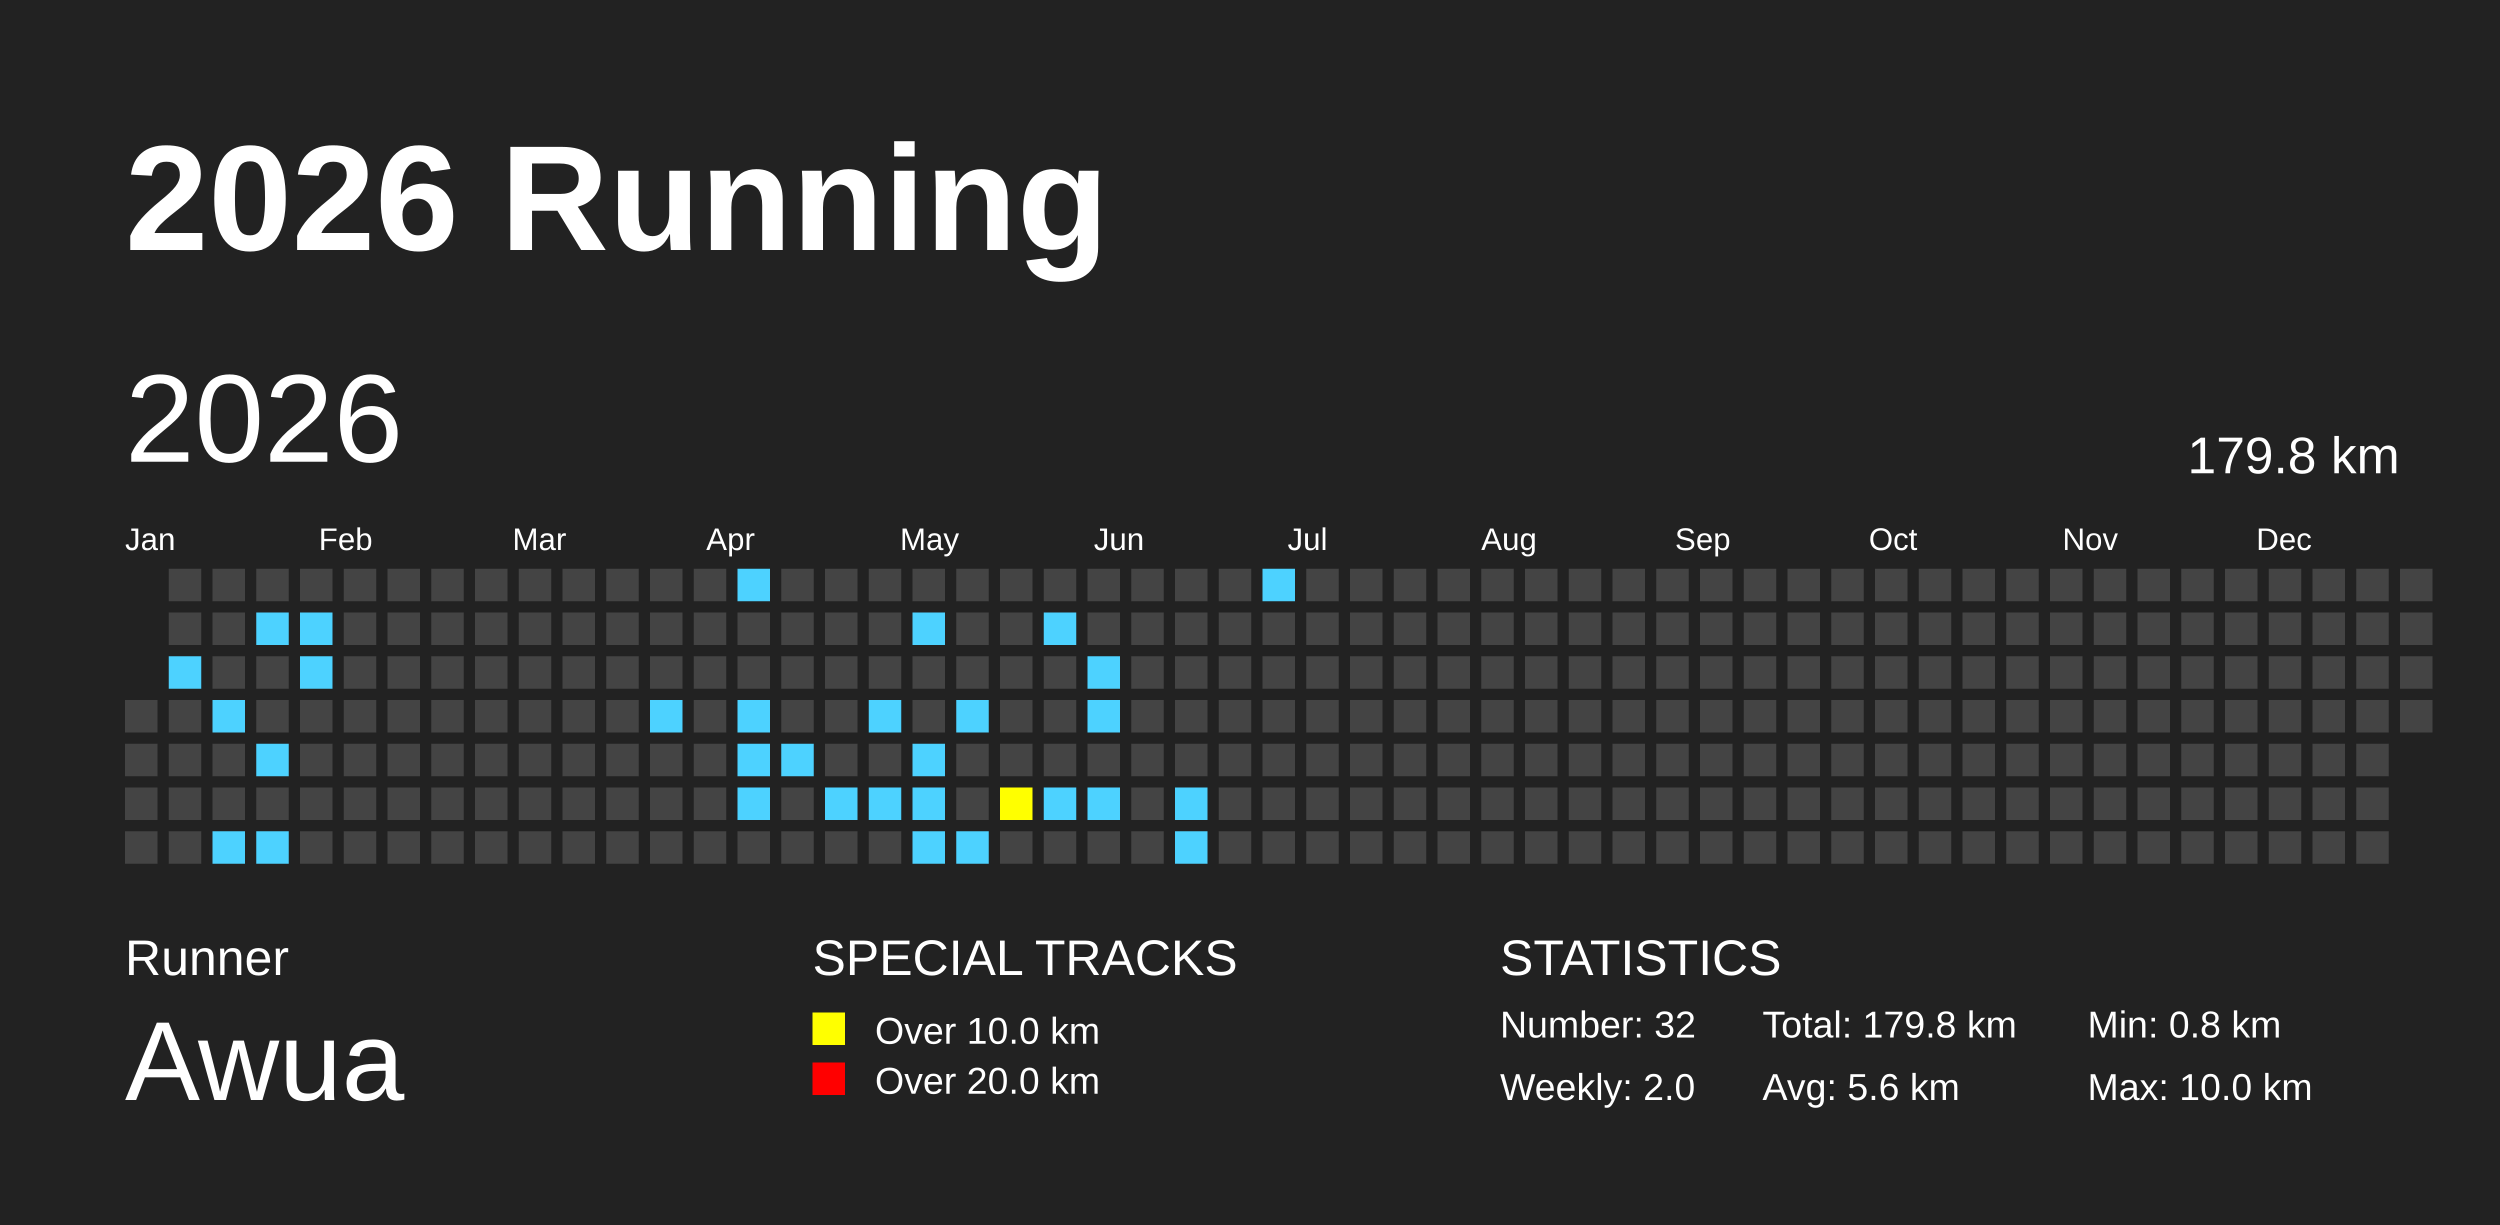
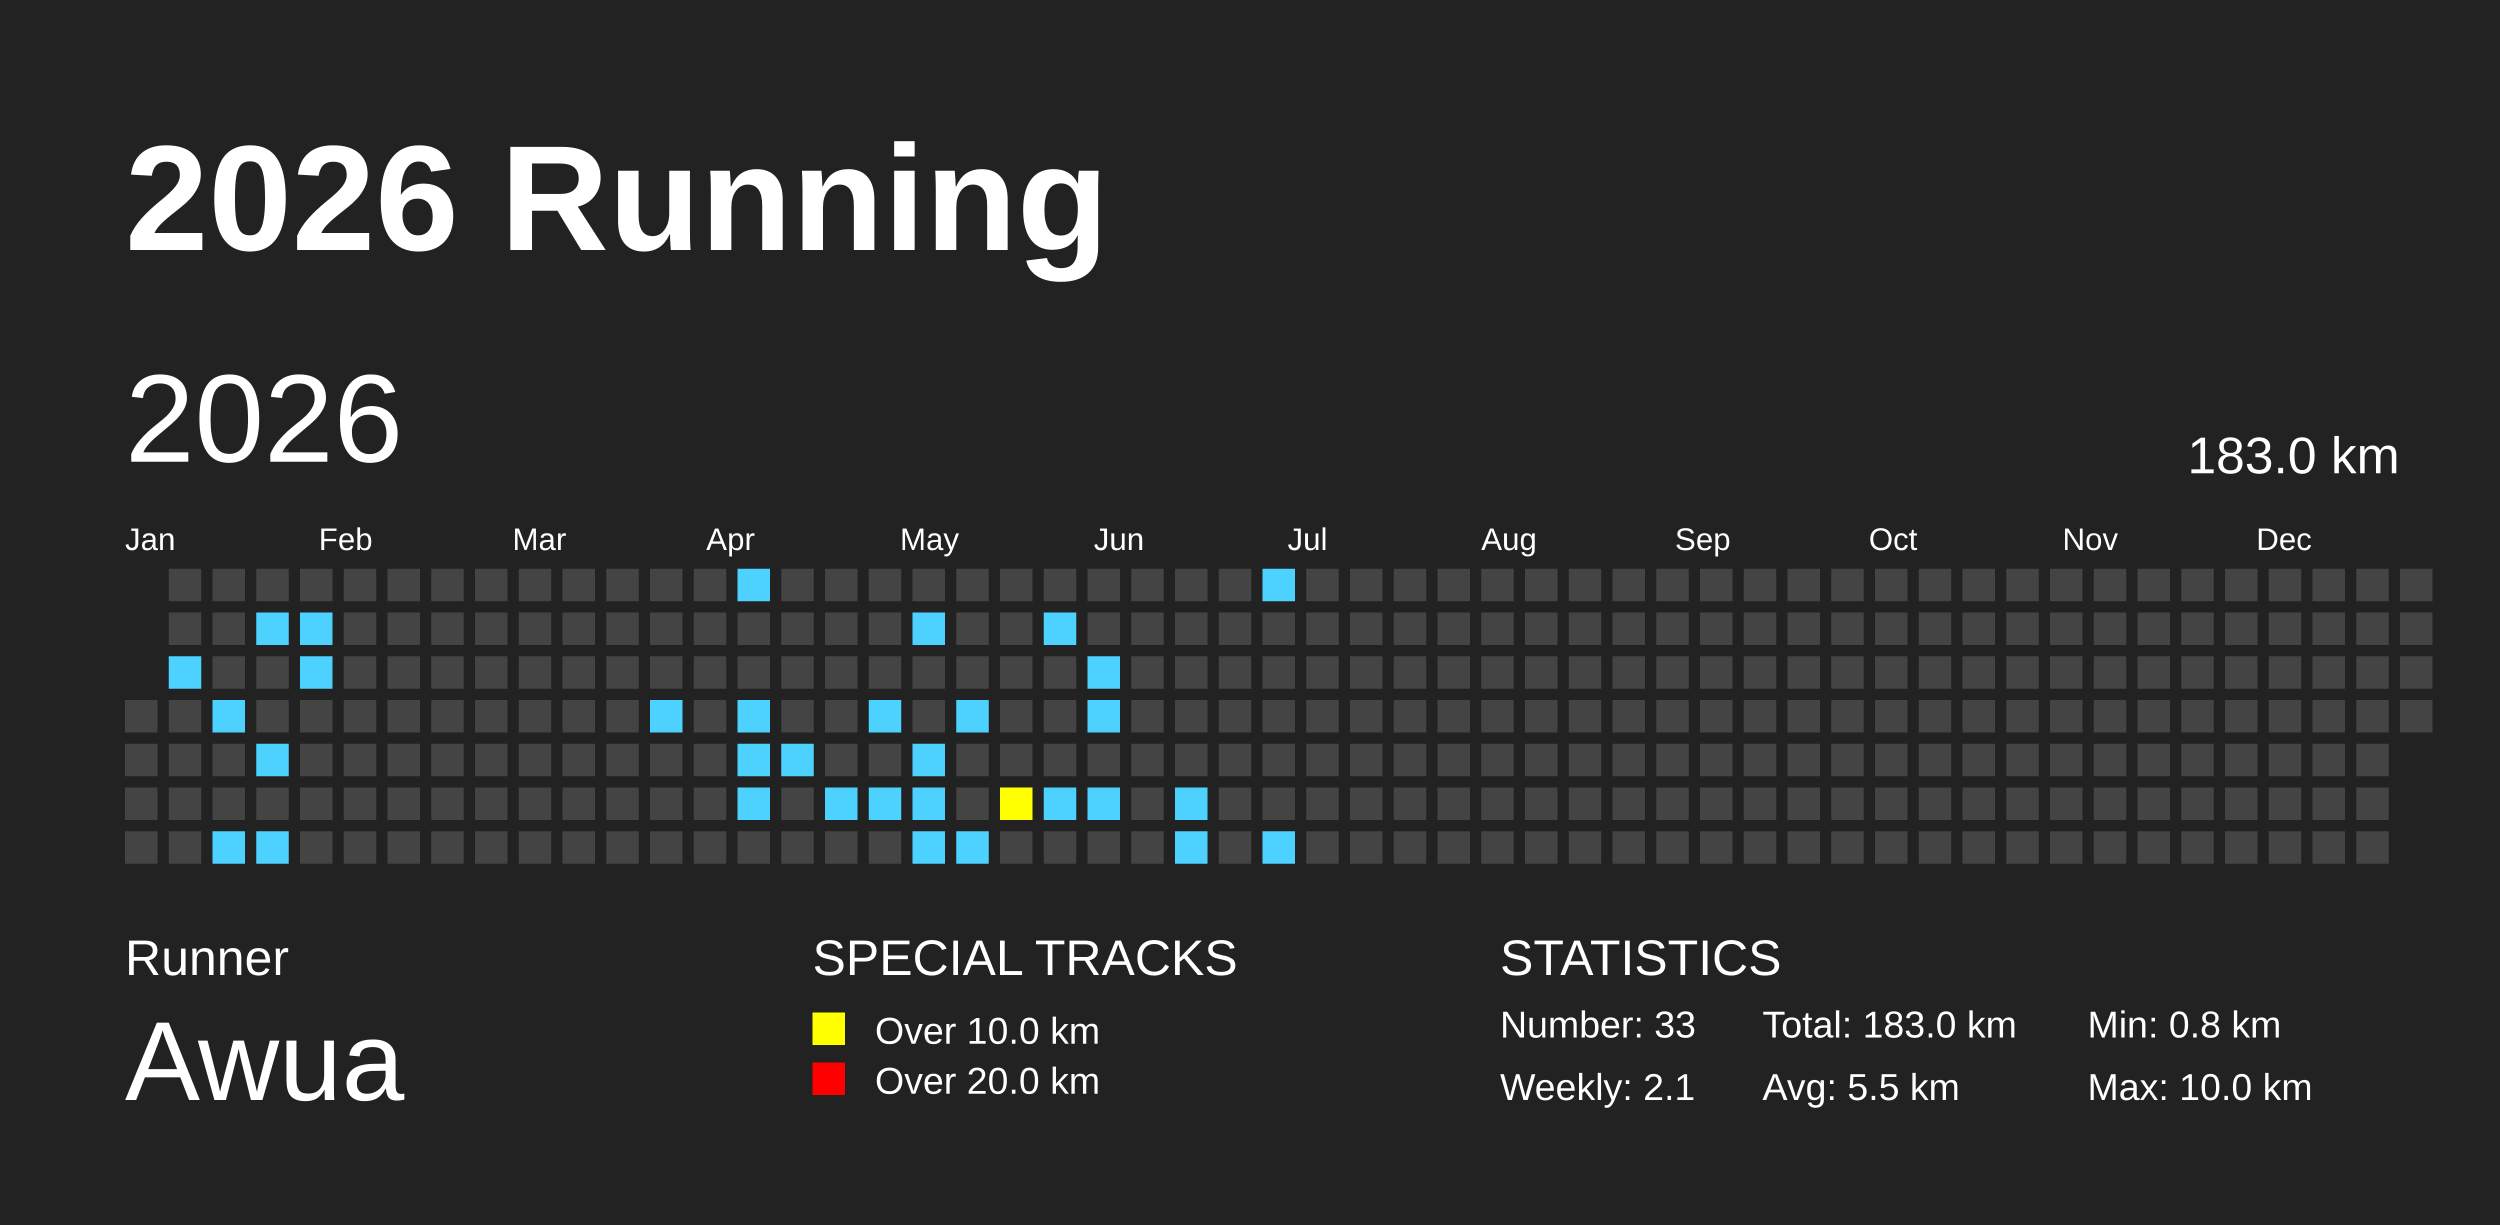
<svg xmlns="http://www.w3.org/2000/svg" baseProfile="full" height="98mm" version="1.1" viewBox="0,0,200,98" width="200mm">
  <defs />
  <rect fill="#222222" height="98" width="200" x="0" y="0" />
  <text fill="#FFFFFF" style="font-size:12px; font-family:Arial; font-weight:bold;" x="10" y="20">2026 Running</text>
  <text fill="#FFFFFF" style="font-size:4px; font-family:Arial" x="10" y="78">Runner</text>
  <text fill="#FFFFFF" style="font-size:9px; font-family:Arial" x="10" y="88">Awua</text>
  <text fill="#FFFFFF" style="font-size:4px; font-family:Arial" x="65" y="78">SPECIAL TRACKS</text>
  <rect fill="yellow" height="2.6" width="2.6" x="65" y="81" />
  <text fill="#FFFFFF" style="font-size:3px; font-family:Arial" x="70" y="83.5">Over 10.0 km</text>
  <rect fill="red" height="2.6" width="2.6" x="65" y="85" />
  <text fill="#FFFFFF" style="font-size:3px; font-family:Arial" x="70" y="87.5">Over 20.0 km</text>
  <text fill="#FFFFFF" style="font-size:4px; font-family:Arial" x="120" y="78">STATISTICS</text>
-   <text fill="#FFFFFF" style="font-size:3px; font-family:Arial" x="120" y="83">Number: 32</text>
-   <text fill="#FFFFFF" style="font-size:3px; font-family:Arial" x="120" y="88">Weekly: 2.0</text>
-   <text fill="#FFFFFF" style="font-size:3px; font-family:Arial" x="141" y="83">Total: 179.8 km</text>
-   <text fill="#FFFFFF" style="font-size:3px; font-family:Arial" x="141" y="88">Avg: 5.6 km</text>
+   <text fill="#FFFFFF" style="font-size:3px; font-family:Arial" x="120" y="83">Number: 33</text>
+   <text fill="#FFFFFF" style="font-size:3px; font-family:Arial" x="120" y="88">Weekly: 2.1</text>
+   <text fill="#FFFFFF" style="font-size:3px; font-family:Arial" x="141" y="83">Total: 183.0 km</text>
+   <text fill="#FFFFFF" style="font-size:3px; font-family:Arial" x="141" y="88">Avg: 5.5 km</text>
  <text fill="#FFFFFF" style="font-size:3px; font-family:Arial" x="167" y="83">Min: 0.8 km</text>
  <text fill="#FFFFFF" style="font-size:3px; font-family:Arial" x="167" y="88">Max: 10.0 km</text>
  <text dominant-baseline="hanging" fill="#FFFFFF" style="font-size:10.0px; font-family:Arial;" x="10" y="30">2026</text>
-   <text dominant-baseline="hanging" fill="#FFFFFF" style="font-size:4.125px; font-family:Arial;" x="175" y="35">179.8 km</text>
+   <text dominant-baseline="hanging" fill="#FFFFFF" style="font-size:4.125px; font-family:Arial;" x="175" y="35">183.0 km</text>
  <text fill="#FFFFFF" style="font-size:2.5px; font-family:Arial" x="10.0" y="44">Jan</text>
  <text fill="#FFFFFF" style="font-size:2.5px; font-family:Arial" x="25.5" y="44">Feb</text>
  <text fill="#FFFFFF" style="font-size:2.5px; font-family:Arial" x="41.0" y="44">Mar</text>
  <text fill="#FFFFFF" style="font-size:2.5px; font-family:Arial" x="56.5" y="44">Apr</text>
  <text fill="#FFFFFF" style="font-size:2.5px; font-family:Arial" x="72.0" y="44">May</text>
  <text fill="#FFFFFF" style="font-size:2.5px; font-family:Arial" x="87.5" y="44">Jun</text>
  <text fill="#FFFFFF" style="font-size:2.5px; font-family:Arial" x="103.0" y="44">Jul</text>
  <text fill="#FFFFFF" style="font-size:2.5px; font-family:Arial" x="118.5" y="44">Aug</text>
  <text fill="#FFFFFF" style="font-size:2.5px; font-family:Arial" x="134.0" y="44">Sep</text>
  <text fill="#FFFFFF" style="font-size:2.5px; font-family:Arial" x="149.5" y="44">Oct</text>
  <text fill="#FFFFFF" style="font-size:2.5px; font-family:Arial" x="165.0" y="44">Nov</text>
  <text fill="#FFFFFF" style="font-size:2.5px; font-family:Arial" x="180.5" y="44">Dec</text>
  <rect fill="#444444" height="2.6" width="2.6" x="10.0" y="56.0" />
  <rect fill="#444444" height="2.6" width="2.6" x="10.0" y="59.5" />
  <rect fill="#444444" height="2.6" width="2.6" x="10.0" y="63.0" />
  <rect fill="#444444" height="2.6" width="2.6" x="10.0" y="66.5" />
  <rect fill="#444444" height="2.6" width="2.6" x="13.5" y="45.5" />
  <rect fill="#444444" height="2.6" width="2.6" x="13.5" y="49.0" />
  <rect fill="#4DD2FF" height="2.6" width="2.6" x="13.5" y="52.5" />
  <rect fill="#444444" height="2.6" width="2.6" x="13.5" y="56.0" />
  <rect fill="#444444" height="2.6" width="2.6" x="13.5" y="59.5" />
  <rect fill="#444444" height="2.6" width="2.6" x="13.5" y="63.0" />
  <rect fill="#444444" height="2.6" width="2.6" x="13.5" y="66.5" />
  <rect fill="#444444" height="2.6" width="2.6" x="17.0" y="45.5" />
  <rect fill="#444444" height="2.6" width="2.6" x="17.0" y="49.0" />
  <rect fill="#444444" height="2.6" width="2.6" x="17.0" y="52.5" />
  <rect fill="#4DD2FF" height="2.6" width="2.6" x="17.0" y="56.0" />
  <rect fill="#444444" height="2.6" width="2.6" x="17.0" y="59.5" />
  <rect fill="#444444" height="2.6" width="2.6" x="17.0" y="63.0" />
  <rect fill="#4DD2FF" height="2.6" width="2.6" x="17.0" y="66.5" />
  <rect fill="#444444" height="2.6" width="2.6" x="20.5" y="45.5" />
  <rect fill="#4DD2FF" height="2.6" width="2.6" x="20.5" y="49.0" />
  <rect fill="#444444" height="2.6" width="2.6" x="20.5" y="52.5" />
  <rect fill="#444444" height="2.6" width="2.6" x="20.5" y="56.0" />
  <rect fill="#4DD2FF" height="2.6" width="2.6" x="20.5" y="59.5" />
  <rect fill="#444444" height="2.6" width="2.6" x="20.5" y="63.0" />
  <rect fill="#4DD2FF" height="2.6" width="2.6" x="20.5" y="66.5" />
  <rect fill="#444444" height="2.6" width="2.6" x="24.0" y="45.5" />
  <rect fill="#4DD2FF" height="2.6" width="2.6" x="24.0" y="49.0" />
  <rect fill="#4DD2FF" height="2.6" width="2.6" x="24.0" y="52.5" />
  <rect fill="#444444" height="2.6" width="2.6" x="24.0" y="56.0" />
  <rect fill="#444444" height="2.6" width="2.6" x="24.0" y="59.5" />
  <rect fill="#444444" height="2.6" width="2.6" x="24.0" y="63.0" />
  <rect fill="#444444" height="2.6" width="2.6" x="24.0" y="66.5" />
  <rect fill="#444444" height="2.6" width="2.6" x="27.5" y="45.5" />
  <rect fill="#444444" height="2.6" width="2.6" x="27.5" y="49.0" />
  <rect fill="#444444" height="2.6" width="2.6" x="27.5" y="52.5" />
  <rect fill="#444444" height="2.6" width="2.6" x="27.5" y="56.0" />
  <rect fill="#444444" height="2.6" width="2.6" x="27.5" y="59.5" />
  <rect fill="#444444" height="2.6" width="2.6" x="27.5" y="63.0" />
  <rect fill="#444444" height="2.6" width="2.6" x="27.5" y="66.5" />
  <rect fill="#444444" height="2.6" width="2.6" x="31.0" y="45.5" />
  <rect fill="#444444" height="2.6" width="2.6" x="31.0" y="49.0" />
  <rect fill="#444444" height="2.6" width="2.6" x="31.0" y="52.5" />
  <rect fill="#444444" height="2.6" width="2.6" x="31.0" y="56.0" />
  <rect fill="#444444" height="2.6" width="2.6" x="31.0" y="59.5" />
  <rect fill="#444444" height="2.6" width="2.6" x="31.0" y="63.0" />
  <rect fill="#444444" height="2.6" width="2.6" x="31.0" y="66.5" />
  <rect fill="#444444" height="2.6" width="2.6" x="34.5" y="45.5" />
  <rect fill="#444444" height="2.6" width="2.6" x="34.5" y="49.0" />
  <rect fill="#444444" height="2.6" width="2.6" x="34.5" y="52.5" />
  <rect fill="#444444" height="2.6" width="2.6" x="34.5" y="56.0" />
  <rect fill="#444444" height="2.6" width="2.6" x="34.5" y="59.5" />
  <rect fill="#444444" height="2.6" width="2.6" x="34.5" y="63.0" />
  <rect fill="#444444" height="2.6" width="2.6" x="34.5" y="66.5" />
  <rect fill="#444444" height="2.6" width="2.6" x="38.0" y="45.5" />
  <rect fill="#444444" height="2.6" width="2.6" x="38.0" y="49.0" />
  <rect fill="#444444" height="2.6" width="2.6" x="38.0" y="52.5" />
  <rect fill="#444444" height="2.6" width="2.6" x="38.0" y="56.0" />
  <rect fill="#444444" height="2.6" width="2.6" x="38.0" y="59.5" />
  <rect fill="#444444" height="2.6" width="2.6" x="38.0" y="63.0" />
  <rect fill="#444444" height="2.6" width="2.6" x="38.0" y="66.5" />
  <rect fill="#444444" height="2.6" width="2.6" x="41.5" y="45.5" />
  <rect fill="#444444" height="2.6" width="2.6" x="41.5" y="49.0" />
  <rect fill="#444444" height="2.6" width="2.6" x="41.5" y="52.5" />
  <rect fill="#444444" height="2.6" width="2.6" x="41.5" y="56.0" />
  <rect fill="#444444" height="2.6" width="2.6" x="41.5" y="59.5" />
  <rect fill="#444444" height="2.6" width="2.6" x="41.5" y="63.0" />
  <rect fill="#444444" height="2.6" width="2.6" x="41.5" y="66.5" />
  <rect fill="#444444" height="2.6" width="2.6" x="45.0" y="45.5" />
  <rect fill="#444444" height="2.6" width="2.6" x="45.0" y="49.0" />
  <rect fill="#444444" height="2.6" width="2.6" x="45.0" y="52.5" />
  <rect fill="#444444" height="2.6" width="2.6" x="45.0" y="56.0" />
  <rect fill="#444444" height="2.6" width="2.6" x="45.0" y="59.5" />
  <rect fill="#444444" height="2.6" width="2.6" x="45.0" y="63.0" />
  <rect fill="#444444" height="2.6" width="2.6" x="45.0" y="66.5" />
  <rect fill="#444444" height="2.6" width="2.6" x="48.5" y="45.5" />
  <rect fill="#444444" height="2.6" width="2.6" x="48.5" y="49.0" />
  <rect fill="#444444" height="2.6" width="2.6" x="48.5" y="52.5" />
  <rect fill="#444444" height="2.6" width="2.6" x="48.5" y="56.0" />
  <rect fill="#444444" height="2.6" width="2.6" x="48.5" y="59.5" />
  <rect fill="#444444" height="2.6" width="2.6" x="48.5" y="63.0" />
  <rect fill="#444444" height="2.6" width="2.6" x="48.5" y="66.5" />
  <rect fill="#444444" height="2.6" width="2.6" x="52.0" y="45.5" />
  <rect fill="#444444" height="2.6" width="2.6" x="52.0" y="49.0" />
  <rect fill="#444444" height="2.6" width="2.6" x="52.0" y="52.5" />
  <rect fill="#4DD2FF" height="2.6" width="2.6" x="52.0" y="56.0" />
  <rect fill="#444444" height="2.6" width="2.6" x="52.0" y="59.5" />
  <rect fill="#444444" height="2.6" width="2.6" x="52.0" y="63.0" />
  <rect fill="#444444" height="2.6" width="2.6" x="52.0" y="66.5" />
  <rect fill="#444444" height="2.6" width="2.6" x="55.5" y="45.5" />
  <rect fill="#444444" height="2.6" width="2.6" x="55.5" y="49.0" />
  <rect fill="#444444" height="2.6" width="2.6" x="55.5" y="52.5" />
  <rect fill="#444444" height="2.6" width="2.6" x="55.5" y="56.0" />
  <rect fill="#444444" height="2.6" width="2.6" x="55.5" y="59.5" />
  <rect fill="#444444" height="2.6" width="2.6" x="55.5" y="63.0" />
  <rect fill="#444444" height="2.6" width="2.6" x="55.5" y="66.5" />
  <rect fill="#4DD2FF" height="2.6" width="2.6" x="59.0" y="45.5" />
  <rect fill="#444444" height="2.6" width="2.6" x="59.0" y="49.0" />
  <rect fill="#444444" height="2.6" width="2.6" x="59.0" y="52.5" />
  <rect fill="#4DD2FF" height="2.6" width="2.6" x="59.0" y="56.0" />
  <rect fill="#4DD2FF" height="2.6" width="2.6" x="59.0" y="59.5" />
  <rect fill="#4DD2FF" height="2.6" width="2.6" x="59.0" y="63.0" />
  <rect fill="#444444" height="2.6" width="2.6" x="59.0" y="66.5" />
  <rect fill="#444444" height="2.6" width="2.6" x="62.5" y="45.5" />
  <rect fill="#444444" height="2.6" width="2.6" x="62.5" y="49.0" />
  <rect fill="#444444" height="2.6" width="2.6" x="62.5" y="52.5" />
  <rect fill="#444444" height="2.6" width="2.6" x="62.5" y="56.0" />
  <rect fill="#4DD2FF" height="2.6" width="2.6" x="62.5" y="59.5" />
  <rect fill="#444444" height="2.6" width="2.6" x="62.5" y="63.0" />
  <rect fill="#444444" height="2.6" width="2.6" x="62.5" y="66.5" />
  <rect fill="#444444" height="2.6" width="2.6" x="66.0" y="45.5" />
  <rect fill="#444444" height="2.6" width="2.6" x="66.0" y="49.0" />
  <rect fill="#444444" height="2.6" width="2.6" x="66.0" y="52.5" />
  <rect fill="#444444" height="2.6" width="2.6" x="66.0" y="56.0" />
  <rect fill="#444444" height="2.6" width="2.6" x="66.0" y="59.5" />
  <rect fill="#4DD2FF" height="2.6" width="2.6" x="66.0" y="63.0" />
  <rect fill="#444444" height="2.6" width="2.6" x="66.0" y="66.5" />
  <rect fill="#444444" height="2.6" width="2.6" x="69.5" y="45.5" />
  <rect fill="#444444" height="2.6" width="2.6" x="69.5" y="49.0" />
  <rect fill="#444444" height="2.6" width="2.6" x="69.5" y="52.5" />
  <rect fill="#4DD2FF" height="2.6" width="2.6" x="69.5" y="56.0" />
  <rect fill="#444444" height="2.6" width="2.6" x="69.5" y="59.5" />
  <rect fill="#4DD2FF" height="2.6" width="2.6" x="69.5" y="63.0" />
  <rect fill="#444444" height="2.6" width="2.6" x="69.5" y="66.5" />
  <rect fill="#444444" height="2.6" width="2.6" x="73.0" y="45.5" />
  <rect fill="#4DD2FF" height="2.6" width="2.6" x="73.0" y="49.0" />
  <rect fill="#444444" height="2.6" width="2.6" x="73.0" y="52.5" />
  <rect fill="#444444" height="2.6" width="2.6" x="73.0" y="56.0" />
  <rect fill="#4DD2FF" height="2.6" width="2.6" x="73.0" y="59.5" />
  <rect fill="#4DD2FF" height="2.6" width="2.6" x="73.0" y="63.0" />
  <rect fill="#4DD2FF" height="2.6" width="2.6" x="73.0" y="66.5" />
  <rect fill="#444444" height="2.6" width="2.6" x="76.5" y="45.5" />
  <rect fill="#444444" height="2.6" width="2.6" x="76.5" y="49.0" />
  <rect fill="#444444" height="2.6" width="2.6" x="76.5" y="52.5" />
  <rect fill="#4DD2FF" height="2.6" width="2.6" x="76.5" y="56.0" />
  <rect fill="#444444" height="2.6" width="2.6" x="76.5" y="59.5" />
  <rect fill="#444444" height="2.6" width="2.6" x="76.5" y="63.0" />
  <rect fill="#4DD2FF" height="2.6" width="2.6" x="76.5" y="66.5" />
  <rect fill="#444444" height="2.6" width="2.6" x="80.0" y="45.5" />
  <rect fill="#444444" height="2.6" width="2.6" x="80.0" y="49.0" />
  <rect fill="#444444" height="2.6" width="2.6" x="80.0" y="52.5" />
  <rect fill="#444444" height="2.6" width="2.6" x="80.0" y="56.0" />
  <rect fill="#444444" height="2.6" width="2.6" x="80.0" y="59.5" />
  <rect fill="yellow" height="2.6" width="2.6" x="80.0" y="63.0" />
  <rect fill="#444444" height="2.6" width="2.6" x="80.0" y="66.5" />
  <rect fill="#444444" height="2.6" width="2.6" x="83.5" y="45.5" />
  <rect fill="#4DD2FF" height="2.6" width="2.6" x="83.5" y="49.0" />
  <rect fill="#444444" height="2.6" width="2.6" x="83.5" y="52.5" />
  <rect fill="#444444" height="2.6" width="2.6" x="83.5" y="56.0" />
  <rect fill="#444444" height="2.6" width="2.6" x="83.5" y="59.5" />
  <rect fill="#4DD2FF" height="2.6" width="2.6" x="83.5" y="63.0" />
  <rect fill="#444444" height="2.6" width="2.6" x="83.5" y="66.5" />
  <rect fill="#444444" height="2.6" width="2.6" x="87.0" y="45.5" />
  <rect fill="#444444" height="2.6" width="2.6" x="87.0" y="49.0" />
  <rect fill="#4DD2FF" height="2.6" width="2.6" x="87.0" y="52.5" />
  <rect fill="#4DD2FF" height="2.6" width="2.6" x="87.0" y="56.0" />
  <rect fill="#444444" height="2.6" width="2.6" x="87.0" y="59.5" />
  <rect fill="#4DD2FF" height="2.6" width="2.6" x="87.0" y="63.0" />
  <rect fill="#444444" height="2.6" width="2.6" x="87.0" y="66.5" />
  <rect fill="#444444" height="2.6" width="2.6" x="90.5" y="45.5" />
  <rect fill="#444444" height="2.6" width="2.6" x="90.5" y="49.0" />
  <rect fill="#444444" height="2.6" width="2.6" x="90.5" y="52.5" />
  <rect fill="#444444" height="2.6" width="2.6" x="90.5" y="56.0" />
  <rect fill="#444444" height="2.6" width="2.6" x="90.5" y="59.5" />
  <rect fill="#444444" height="2.6" width="2.6" x="90.5" y="63.0" />
  <rect fill="#444444" height="2.6" width="2.6" x="90.5" y="66.5" />
  <rect fill="#444444" height="2.6" width="2.6" x="94.0" y="45.5" />
  <rect fill="#444444" height="2.6" width="2.6" x="94.0" y="49.0" />
  <rect fill="#444444" height="2.6" width="2.6" x="94.0" y="52.5" />
  <rect fill="#444444" height="2.6" width="2.6" x="94.0" y="56.0" />
  <rect fill="#444444" height="2.6" width="2.6" x="94.0" y="59.5" />
  <rect fill="#4DD2FF" height="2.6" width="2.6" x="94.0" y="63.0" />
  <rect fill="#4DD2FF" height="2.6" width="2.6" x="94.0" y="66.5" />
  <rect fill="#444444" height="2.6" width="2.6" x="97.5" y="45.5" />
  <rect fill="#444444" height="2.6" width="2.6" x="97.5" y="49.0" />
  <rect fill="#444444" height="2.6" width="2.6" x="97.5" y="52.5" />
  <rect fill="#444444" height="2.6" width="2.6" x="97.5" y="56.0" />
  <rect fill="#444444" height="2.6" width="2.6" x="97.5" y="59.5" />
  <rect fill="#444444" height="2.6" width="2.6" x="97.5" y="63.0" />
  <rect fill="#444444" height="2.6" width="2.6" x="97.5" y="66.5" />
  <rect fill="#4DD2FF" height="2.6" width="2.6" x="101.0" y="45.5" />
  <rect fill="#444444" height="2.6" width="2.6" x="101.0" y="49.0" />
  <rect fill="#444444" height="2.6" width="2.6" x="101.0" y="52.5" />
  <rect fill="#444444" height="2.6" width="2.6" x="101.0" y="56.0" />
  <rect fill="#444444" height="2.6" width="2.6" x="101.0" y="59.5" />
  <rect fill="#444444" height="2.6" width="2.6" x="101.0" y="63.0" />
-   <rect fill="#444444" height="2.6" width="2.6" x="101.0" y="66.5" />
+   <rect fill="#4DD2FF" height="2.6" width="2.6" x="101.0" y="66.5" />
  <rect fill="#444444" height="2.6" width="2.6" x="104.5" y="45.5" />
  <rect fill="#444444" height="2.6" width="2.6" x="104.5" y="49.0" />
  <rect fill="#444444" height="2.6" width="2.6" x="104.5" y="52.5" />
  <rect fill="#444444" height="2.6" width="2.6" x="104.5" y="56.0" />
  <rect fill="#444444" height="2.6" width="2.6" x="104.5" y="59.5" />
  <rect fill="#444444" height="2.6" width="2.6" x="104.5" y="63.0" />
  <rect fill="#444444" height="2.6" width="2.6" x="104.5" y="66.5" />
  <rect fill="#444444" height="2.6" width="2.6" x="108.0" y="45.5" />
  <rect fill="#444444" height="2.6" width="2.6" x="108.0" y="49.0" />
  <rect fill="#444444" height="2.6" width="2.6" x="108.0" y="52.5" />
  <rect fill="#444444" height="2.6" width="2.6" x="108.0" y="56.0" />
  <rect fill="#444444" height="2.6" width="2.6" x="108.0" y="59.5" />
  <rect fill="#444444" height="2.6" width="2.6" x="108.0" y="63.0" />
  <rect fill="#444444" height="2.6" width="2.6" x="108.0" y="66.5" />
  <rect fill="#444444" height="2.6" width="2.6" x="111.5" y="45.5" />
  <rect fill="#444444" height="2.6" width="2.6" x="111.5" y="49.0" />
  <rect fill="#444444" height="2.6" width="2.6" x="111.5" y="52.5" />
  <rect fill="#444444" height="2.6" width="2.6" x="111.5" y="56.0" />
  <rect fill="#444444" height="2.6" width="2.6" x="111.5" y="59.5" />
  <rect fill="#444444" height="2.6" width="2.6" x="111.5" y="63.0" />
  <rect fill="#444444" height="2.6" width="2.6" x="111.5" y="66.5" />
  <rect fill="#444444" height="2.6" width="2.6" x="115.0" y="45.5" />
  <rect fill="#444444" height="2.6" width="2.6" x="115.0" y="49.0" />
  <rect fill="#444444" height="2.6" width="2.6" x="115.0" y="52.5" />
  <rect fill="#444444" height="2.6" width="2.6" x="115.0" y="56.0" />
  <rect fill="#444444" height="2.6" width="2.6" x="115.0" y="59.5" />
  <rect fill="#444444" height="2.6" width="2.6" x="115.0" y="63.0" />
  <rect fill="#444444" height="2.6" width="2.6" x="115.0" y="66.5" />
  <rect fill="#444444" height="2.6" width="2.6" x="118.5" y="45.5" />
  <rect fill="#444444" height="2.6" width="2.6" x="118.5" y="49.0" />
  <rect fill="#444444" height="2.6" width="2.6" x="118.5" y="52.5" />
  <rect fill="#444444" height="2.6" width="2.6" x="118.5" y="56.0" />
  <rect fill="#444444" height="2.6" width="2.6" x="118.5" y="59.5" />
  <rect fill="#444444" height="2.6" width="2.6" x="118.5" y="63.0" />
  <rect fill="#444444" height="2.6" width="2.6" x="118.5" y="66.5" />
  <rect fill="#444444" height="2.6" width="2.6" x="122.0" y="45.5" />
  <rect fill="#444444" height="2.6" width="2.6" x="122.0" y="49.0" />
  <rect fill="#444444" height="2.6" width="2.6" x="122.0" y="52.5" />
  <rect fill="#444444" height="2.6" width="2.6" x="122.0" y="56.0" />
  <rect fill="#444444" height="2.6" width="2.6" x="122.0" y="59.5" />
  <rect fill="#444444" height="2.6" width="2.6" x="122.0" y="63.0" />
  <rect fill="#444444" height="2.6" width="2.6" x="122.0" y="66.5" />
  <rect fill="#444444" height="2.6" width="2.6" x="125.5" y="45.5" />
  <rect fill="#444444" height="2.6" width="2.6" x="125.5" y="49.0" />
  <rect fill="#444444" height="2.6" width="2.6" x="125.5" y="52.5" />
  <rect fill="#444444" height="2.6" width="2.6" x="125.5" y="56.0" />
  <rect fill="#444444" height="2.6" width="2.6" x="125.5" y="59.5" />
  <rect fill="#444444" height="2.6" width="2.6" x="125.5" y="63.0" />
  <rect fill="#444444" height="2.6" width="2.6" x="125.5" y="66.5" />
  <rect fill="#444444" height="2.6" width="2.6" x="129.0" y="45.5" />
  <rect fill="#444444" height="2.6" width="2.6" x="129.0" y="49.0" />
  <rect fill="#444444" height="2.6" width="2.6" x="129.0" y="52.5" />
  <rect fill="#444444" height="2.6" width="2.6" x="129.0" y="56.0" />
  <rect fill="#444444" height="2.6" width="2.6" x="129.0" y="59.5" />
  <rect fill="#444444" height="2.6" width="2.6" x="129.0" y="63.0" />
  <rect fill="#444444" height="2.6" width="2.6" x="129.0" y="66.5" />
  <rect fill="#444444" height="2.6" width="2.6" x="132.5" y="45.5" />
  <rect fill="#444444" height="2.6" width="2.6" x="132.5" y="49.0" />
  <rect fill="#444444" height="2.6" width="2.6" x="132.5" y="52.5" />
  <rect fill="#444444" height="2.6" width="2.6" x="132.5" y="56.0" />
  <rect fill="#444444" height="2.6" width="2.6" x="132.5" y="59.5" />
  <rect fill="#444444" height="2.6" width="2.6" x="132.5" y="63.0" />
  <rect fill="#444444" height="2.6" width="2.6" x="132.5" y="66.5" />
  <rect fill="#444444" height="2.6" width="2.6" x="136.0" y="45.5" />
  <rect fill="#444444" height="2.6" width="2.6" x="136.0" y="49.0" />
  <rect fill="#444444" height="2.6" width="2.6" x="136.0" y="52.5" />
  <rect fill="#444444" height="2.6" width="2.6" x="136.0" y="56.0" />
  <rect fill="#444444" height="2.6" width="2.6" x="136.0" y="59.5" />
  <rect fill="#444444" height="2.6" width="2.6" x="136.0" y="63.0" />
  <rect fill="#444444" height="2.6" width="2.6" x="136.0" y="66.5" />
  <rect fill="#444444" height="2.6" width="2.6" x="139.5" y="45.5" />
  <rect fill="#444444" height="2.6" width="2.6" x="139.5" y="49.0" />
  <rect fill="#444444" height="2.6" width="2.6" x="139.5" y="52.5" />
  <rect fill="#444444" height="2.6" width="2.6" x="139.5" y="56.0" />
  <rect fill="#444444" height="2.6" width="2.6" x="139.5" y="59.5" />
  <rect fill="#444444" height="2.6" width="2.6" x="139.5" y="63.0" />
  <rect fill="#444444" height="2.6" width="2.6" x="139.5" y="66.5" />
  <rect fill="#444444" height="2.6" width="2.6" x="143.0" y="45.5" />
  <rect fill="#444444" height="2.6" width="2.6" x="143.0" y="49.0" />
  <rect fill="#444444" height="2.6" width="2.6" x="143.0" y="52.5" />
  <rect fill="#444444" height="2.6" width="2.6" x="143.0" y="56.0" />
  <rect fill="#444444" height="2.6" width="2.6" x="143.0" y="59.5" />
  <rect fill="#444444" height="2.6" width="2.6" x="143.0" y="63.0" />
  <rect fill="#444444" height="2.6" width="2.6" x="143.0" y="66.5" />
  <rect fill="#444444" height="2.6" width="2.6" x="146.5" y="45.5" />
  <rect fill="#444444" height="2.6" width="2.6" x="146.5" y="49.0" />
  <rect fill="#444444" height="2.6" width="2.6" x="146.5" y="52.5" />
  <rect fill="#444444" height="2.6" width="2.6" x="146.5" y="56.0" />
  <rect fill="#444444" height="2.6" width="2.6" x="146.5" y="59.5" />
  <rect fill="#444444" height="2.6" width="2.6" x="146.5" y="63.0" />
  <rect fill="#444444" height="2.6" width="2.6" x="146.5" y="66.5" />
  <rect fill="#444444" height="2.6" width="2.6" x="150.0" y="45.5" />
  <rect fill="#444444" height="2.6" width="2.6" x="150.0" y="49.0" />
  <rect fill="#444444" height="2.6" width="2.6" x="150.0" y="52.5" />
  <rect fill="#444444" height="2.6" width="2.6" x="150.0" y="56.0" />
  <rect fill="#444444" height="2.6" width="2.6" x="150.0" y="59.5" />
  <rect fill="#444444" height="2.6" width="2.6" x="150.0" y="63.0" />
  <rect fill="#444444" height="2.6" width="2.6" x="150.0" y="66.5" />
  <rect fill="#444444" height="2.6" width="2.6" x="153.5" y="45.5" />
  <rect fill="#444444" height="2.6" width="2.6" x="153.5" y="49.0" />
  <rect fill="#444444" height="2.6" width="2.6" x="153.5" y="52.5" />
  <rect fill="#444444" height="2.6" width="2.6" x="153.5" y="56.0" />
  <rect fill="#444444" height="2.6" width="2.6" x="153.5" y="59.5" />
  <rect fill="#444444" height="2.6" width="2.6" x="153.5" y="63.0" />
  <rect fill="#444444" height="2.6" width="2.6" x="153.5" y="66.5" />
  <rect fill="#444444" height="2.6" width="2.6" x="157.0" y="45.5" />
  <rect fill="#444444" height="2.6" width="2.6" x="157.0" y="49.0" />
  <rect fill="#444444" height="2.6" width="2.6" x="157.0" y="52.5" />
  <rect fill="#444444" height="2.6" width="2.6" x="157.0" y="56.0" />
  <rect fill="#444444" height="2.6" width="2.6" x="157.0" y="59.5" />
  <rect fill="#444444" height="2.6" width="2.6" x="157.0" y="63.0" />
  <rect fill="#444444" height="2.6" width="2.6" x="157.0" y="66.5" />
  <rect fill="#444444" height="2.6" width="2.6" x="160.5" y="45.5" />
  <rect fill="#444444" height="2.6" width="2.6" x="160.5" y="49.0" />
  <rect fill="#444444" height="2.6" width="2.6" x="160.5" y="52.5" />
  <rect fill="#444444" height="2.6" width="2.6" x="160.5" y="56.0" />
  <rect fill="#444444" height="2.6" width="2.6" x="160.5" y="59.5" />
  <rect fill="#444444" height="2.6" width="2.6" x="160.5" y="63.0" />
  <rect fill="#444444" height="2.6" width="2.6" x="160.5" y="66.5" />
  <rect fill="#444444" height="2.6" width="2.6" x="164.0" y="45.5" />
  <rect fill="#444444" height="2.6" width="2.6" x="164.0" y="49.0" />
  <rect fill="#444444" height="2.6" width="2.6" x="164.0" y="52.5" />
  <rect fill="#444444" height="2.6" width="2.6" x="164.0" y="56.0" />
  <rect fill="#444444" height="2.6" width="2.6" x="164.0" y="59.5" />
  <rect fill="#444444" height="2.6" width="2.6" x="164.0" y="63.0" />
  <rect fill="#444444" height="2.6" width="2.6" x="164.0" y="66.5" />
  <rect fill="#444444" height="2.6" width="2.6" x="167.5" y="45.5" />
  <rect fill="#444444" height="2.6" width="2.6" x="167.5" y="49.0" />
  <rect fill="#444444" height="2.6" width="2.6" x="167.5" y="52.5" />
  <rect fill="#444444" height="2.6" width="2.6" x="167.5" y="56.0" />
  <rect fill="#444444" height="2.6" width="2.6" x="167.5" y="59.5" />
  <rect fill="#444444" height="2.6" width="2.6" x="167.5" y="63.0" />
  <rect fill="#444444" height="2.6" width="2.6" x="167.5" y="66.5" />
  <rect fill="#444444" height="2.6" width="2.6" x="171.0" y="45.5" />
  <rect fill="#444444" height="2.6" width="2.6" x="171.0" y="49.0" />
  <rect fill="#444444" height="2.6" width="2.6" x="171.0" y="52.5" />
  <rect fill="#444444" height="2.6" width="2.6" x="171.0" y="56.0" />
  <rect fill="#444444" height="2.6" width="2.6" x="171.0" y="59.5" />
  <rect fill="#444444" height="2.6" width="2.6" x="171.0" y="63.0" />
  <rect fill="#444444" height="2.6" width="2.6" x="171.0" y="66.5" />
  <rect fill="#444444" height="2.6" width="2.6" x="174.5" y="45.5" />
  <rect fill="#444444" height="2.6" width="2.6" x="174.5" y="49.0" />
  <rect fill="#444444" height="2.6" width="2.6" x="174.5" y="52.5" />
  <rect fill="#444444" height="2.6" width="2.6" x="174.5" y="56.0" />
  <rect fill="#444444" height="2.6" width="2.6" x="174.5" y="59.5" />
  <rect fill="#444444" height="2.6" width="2.6" x="174.5" y="63.0" />
  <rect fill="#444444" height="2.6" width="2.6" x="174.5" y="66.5" />
  <rect fill="#444444" height="2.6" width="2.6" x="178.0" y="45.5" />
  <rect fill="#444444" height="2.6" width="2.6" x="178.0" y="49.0" />
  <rect fill="#444444" height="2.6" width="2.6" x="178.0" y="52.5" />
  <rect fill="#444444" height="2.6" width="2.6" x="178.0" y="56.0" />
  <rect fill="#444444" height="2.6" width="2.6" x="178.0" y="59.5" />
  <rect fill="#444444" height="2.6" width="2.6" x="178.0" y="63.0" />
  <rect fill="#444444" height="2.6" width="2.6" x="178.0" y="66.5" />
  <rect fill="#444444" height="2.6" width="2.6" x="181.5" y="45.5" />
  <rect fill="#444444" height="2.6" width="2.6" x="181.5" y="49.0" />
  <rect fill="#444444" height="2.6" width="2.6" x="181.5" y="52.5" />
  <rect fill="#444444" height="2.6" width="2.6" x="181.5" y="56.0" />
  <rect fill="#444444" height="2.6" width="2.6" x="181.5" y="59.5" />
  <rect fill="#444444" height="2.6" width="2.6" x="181.5" y="63.0" />
  <rect fill="#444444" height="2.6" width="2.6" x="181.5" y="66.5" />
  <rect fill="#444444" height="2.6" width="2.6" x="185.0" y="45.5" />
  <rect fill="#444444" height="2.6" width="2.6" x="185.0" y="49.0" />
  <rect fill="#444444" height="2.6" width="2.6" x="185.0" y="52.5" />
  <rect fill="#444444" height="2.6" width="2.6" x="185.0" y="56.0" />
  <rect fill="#444444" height="2.6" width="2.6" x="185.0" y="59.5" />
  <rect fill="#444444" height="2.6" width="2.6" x="185.0" y="63.0" />
  <rect fill="#444444" height="2.6" width="2.6" x="185.0" y="66.5" />
  <rect fill="#444444" height="2.6" width="2.6" x="188.5" y="45.5" />
  <rect fill="#444444" height="2.6" width="2.6" x="188.5" y="49.0" />
  <rect fill="#444444" height="2.6" width="2.6" x="188.5" y="52.5" />
  <rect fill="#444444" height="2.6" width="2.6" x="188.5" y="56.0" />
  <rect fill="#444444" height="2.6" width="2.6" x="188.5" y="59.5" />
  <rect fill="#444444" height="2.6" width="2.6" x="188.5" y="63.0" />
  <rect fill="#444444" height="2.6" width="2.6" x="188.5" y="66.5" />
  <rect fill="#444444" height="2.6" width="2.6" x="192.0" y="45.5" />
  <rect fill="#444444" height="2.6" width="2.6" x="192.0" y="49.0" />
  <rect fill="#444444" height="2.6" width="2.6" x="192.0" y="52.5" />
  <rect fill="#444444" height="2.6" width="2.6" x="192.0" y="56.0" />
</svg>
